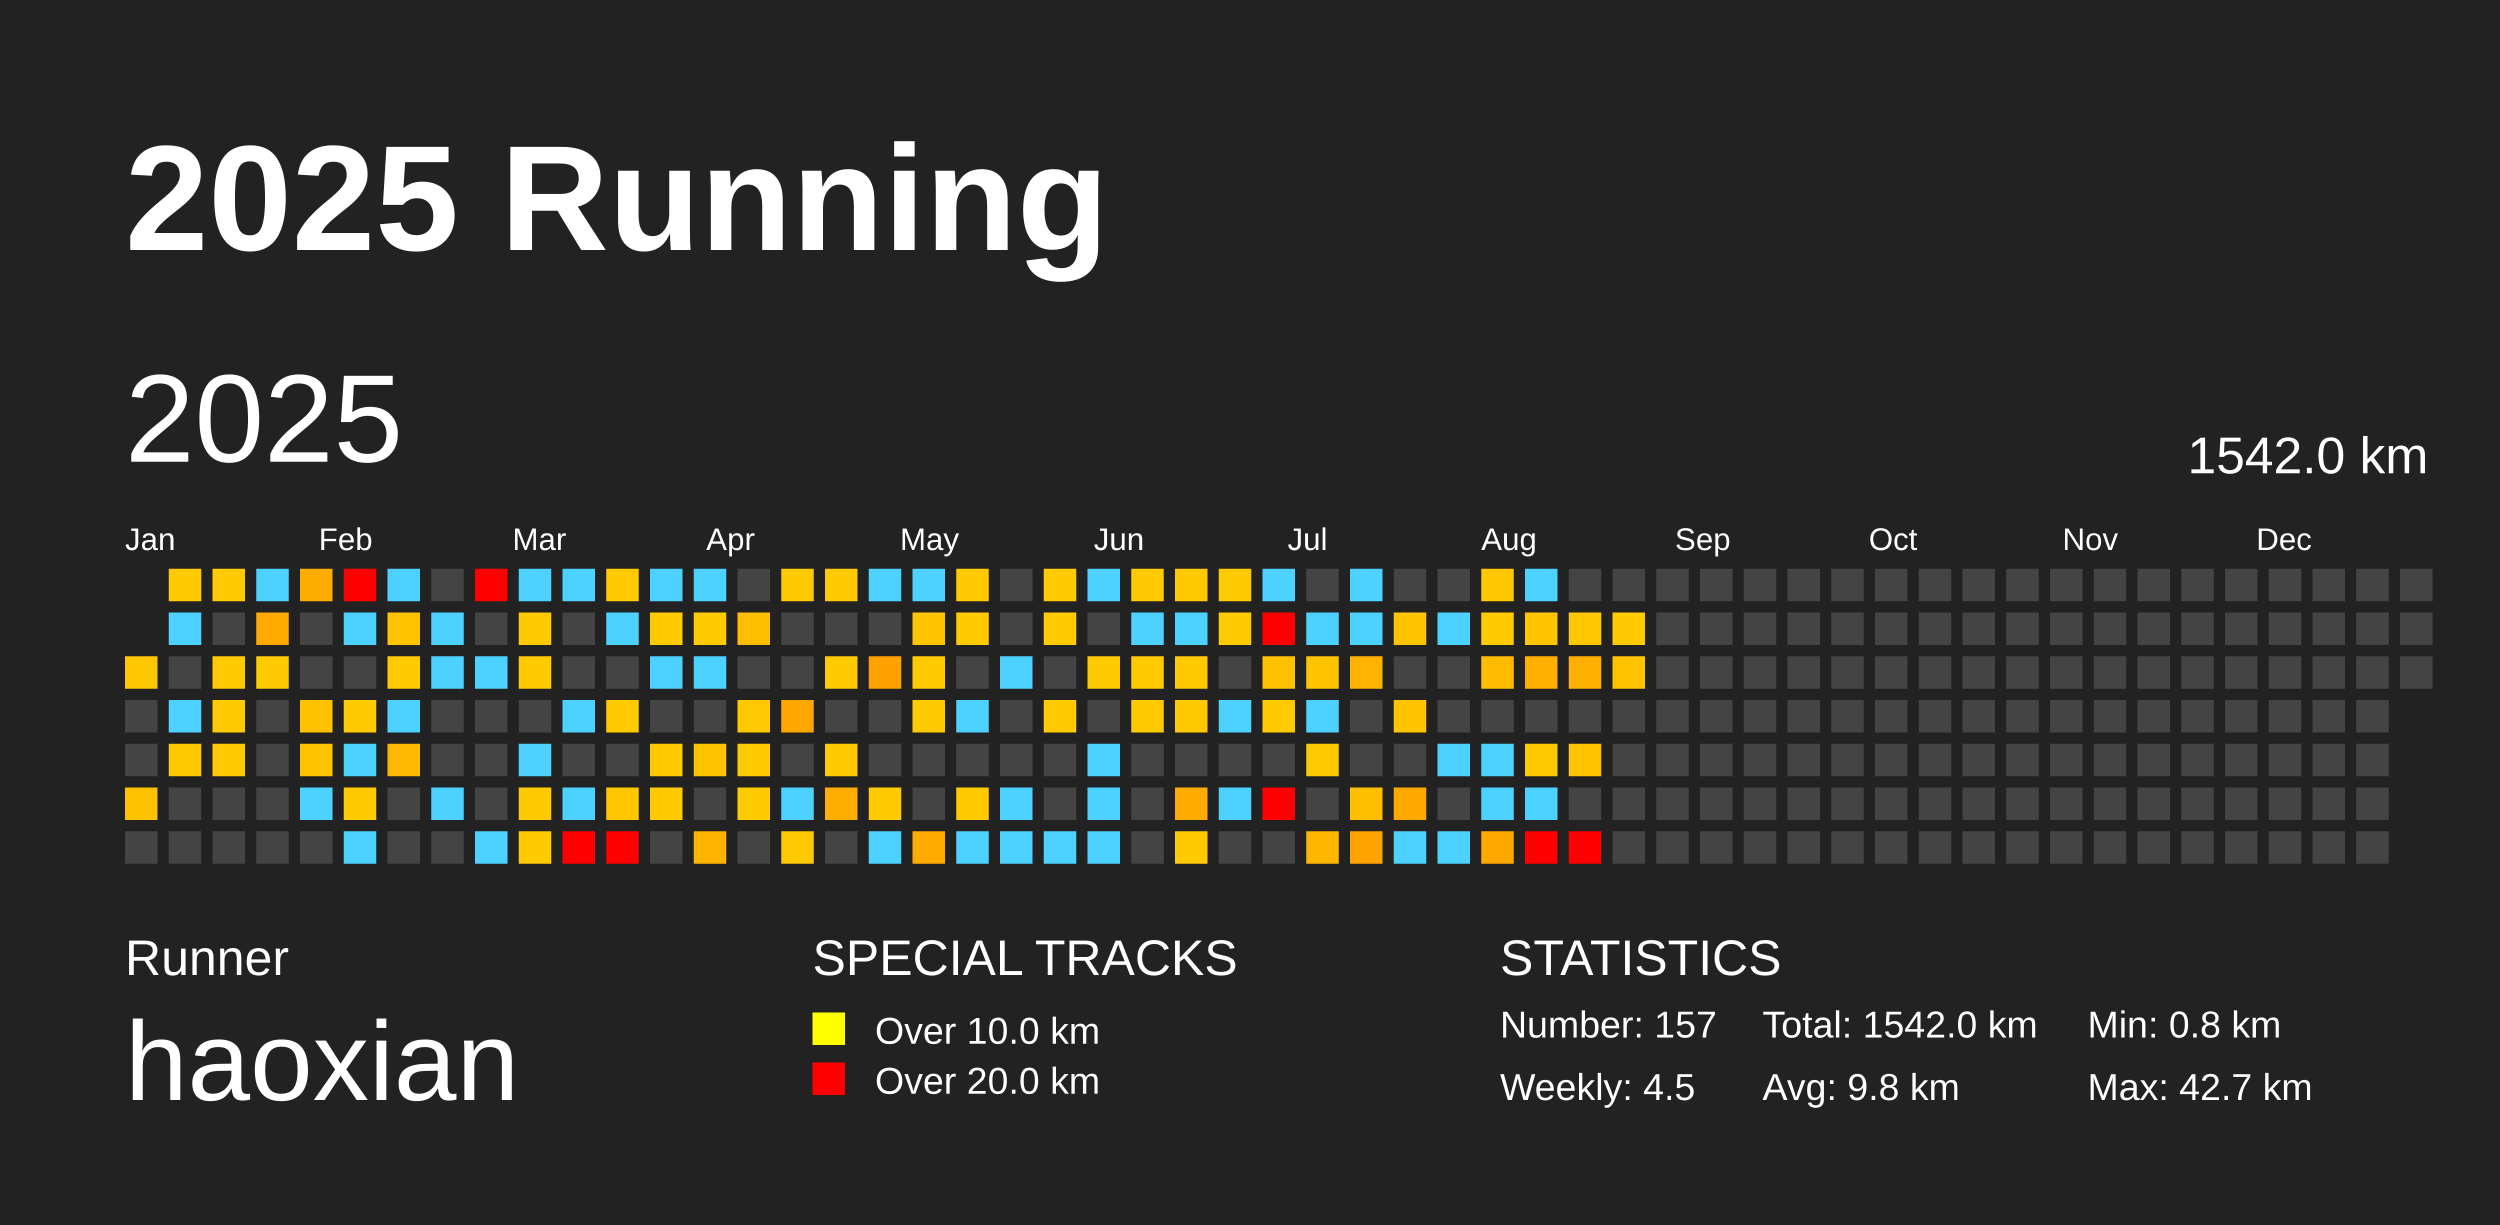
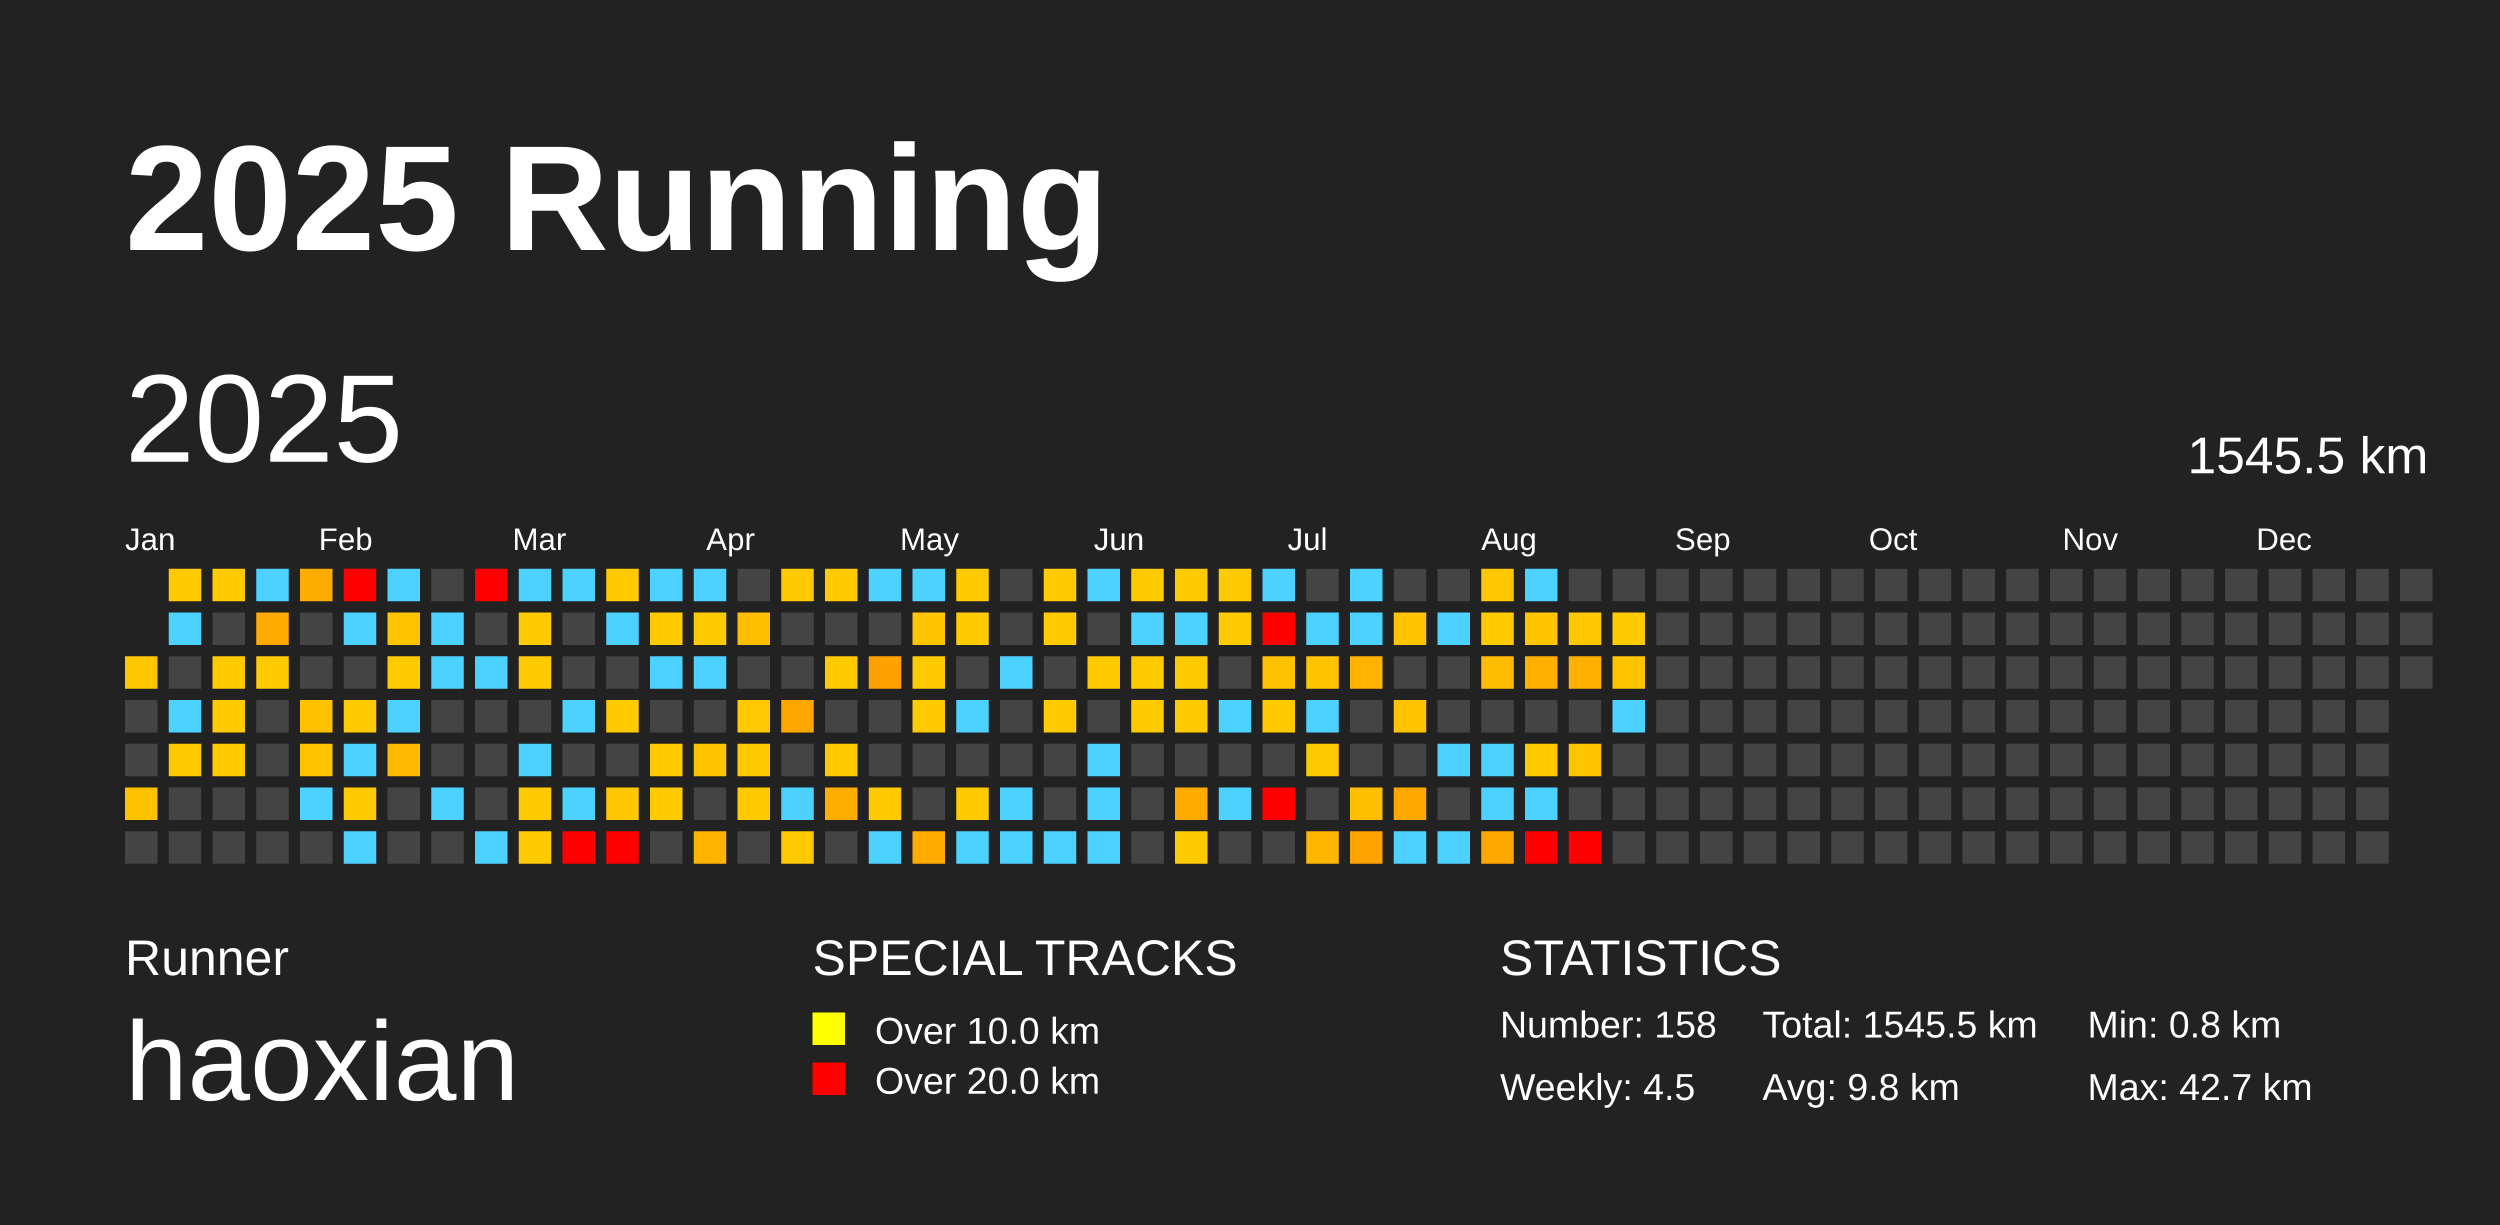
<svg xmlns="http://www.w3.org/2000/svg" baseProfile="full" height="98mm" version="1.1" viewBox="0,0,200,98" width="200mm">
  <defs />
  <rect fill="#222222" height="98" width="200" x="0" y="0" />
  <text fill="#FFFFFF" style="font-size:12px; font-family:Arial; font-weight:bold;" x="10" y="20">2025 Running</text>
  <text fill="#FFFFFF" style="font-size:4px; font-family:Arial" x="10" y="78">Runner</text>
  <text fill="#FFFFFF" style="font-size:9px; font-family:Arial" x="10" y="88">haoxian</text>
  <text fill="#FFFFFF" style="font-size:4px; font-family:Arial" x="65" y="78">SPECIAL TRACKS</text>
  <rect fill="yellow" height="2.6" width="2.6" x="65" y="81" />
  <text fill="#FFFFFF" style="font-size:3px; font-family:Arial" x="70" y="83.5">Over 10.0 km</text>
  <rect fill="red" height="2.6" width="2.6" x="65" y="85" />
  <text fill="#FFFFFF" style="font-size:3px; font-family:Arial" x="70" y="87.5">Over 20.0 km</text>
  <text fill="#FFFFFF" style="font-size:4px; font-family:Arial" x="120" y="78">STATISTICS</text>
-   <text fill="#FFFFFF" style="font-size:3px; font-family:Arial" x="120" y="83">Number: 157</text>
+   <text fill="#FFFFFF" style="font-size:3px; font-family:Arial" x="120" y="83">Number: 158</text>
  <text fill="#FFFFFF" style="font-size:3px; font-family:Arial" x="120" y="88">Weekly: 4.5</text>
-   <text fill="#FFFFFF" style="font-size:3px; font-family:Arial" x="141" y="83">Total: 1542.0 km</text>
+   <text fill="#FFFFFF" style="font-size:3px; font-family:Arial" x="141" y="83">Total: 1545.5 km</text>
  <text fill="#FFFFFF" style="font-size:3px; font-family:Arial" x="141" y="88">Avg: 9.8 km</text>
  <text fill="#FFFFFF" style="font-size:3px; font-family:Arial" x="167" y="83">Min: 0.8 km</text>
  <text fill="#FFFFFF" style="font-size:3px; font-family:Arial" x="167" y="88">Max: 42.7 km</text>
  <text dominant-baseline="hanging" fill="#FFFFFF" style="font-size:10.0px; font-family:Arial;" x="10" y="30">2025</text>
-   <text dominant-baseline="hanging" fill="#FFFFFF" style="font-size:4.125px; font-family:Arial;" x="175" y="35">1542.0 km</text>
+   <text dominant-baseline="hanging" fill="#FFFFFF" style="font-size:4.125px; font-family:Arial;" x="175" y="35">1545.5 km</text>
  <text fill="#FFFFFF" style="font-size:2.5px; font-family:Arial" x="10.0" y="44">Jan</text>
  <text fill="#FFFFFF" style="font-size:2.5px; font-family:Arial" x="25.5" y="44">Feb</text>
  <text fill="#FFFFFF" style="font-size:2.5px; font-family:Arial" x="41.0" y="44">Mar</text>
  <text fill="#FFFFFF" style="font-size:2.5px; font-family:Arial" x="56.5" y="44">Apr</text>
  <text fill="#FFFFFF" style="font-size:2.5px; font-family:Arial" x="72.0" y="44">May</text>
  <text fill="#FFFFFF" style="font-size:2.5px; font-family:Arial" x="87.5" y="44">Jun</text>
  <text fill="#FFFFFF" style="font-size:2.5px; font-family:Arial" x="103.0" y="44">Jul</text>
  <text fill="#FFFFFF" style="font-size:2.5px; font-family:Arial" x="118.5" y="44">Aug</text>
  <text fill="#FFFFFF" style="font-size:2.5px; font-family:Arial" x="134.0" y="44">Sep</text>
  <text fill="#FFFFFF" style="font-size:2.5px; font-family:Arial" x="149.5" y="44">Oct</text>
  <text fill="#FFFFFF" style="font-size:2.5px; font-family:Arial" x="165.0" y="44">Nov</text>
  <text fill="#FFFFFF" style="font-size:2.5px; font-family:Arial" x="180.5" y="44">Dec</text>
  <rect fill="#ffc700" height="2.6" width="2.6" x="10.0" y="52.5" />
  <rect fill="#444444" height="2.6" width="2.6" x="10.0" y="56.0" />
  <rect fill="#444444" height="2.6" width="2.6" x="10.0" y="59.5" />
  <rect fill="#ffc200" height="2.6" width="2.6" x="10.0" y="63.0" />
  <rect fill="#444444" height="2.6" width="2.6" x="10.0" y="66.5" />
  <rect fill="#ffcb00" height="2.6" width="2.6" x="13.5" y="45.5" />
  <rect fill="#4dd2ff" height="2.6" width="2.6" x="13.5" y="49.0" />
  <rect fill="#444444" height="2.6" width="2.6" x="13.5" y="52.5" />
  <rect fill="#4dd2ff" height="2.6" width="2.6" x="13.5" y="56.0" />
  <rect fill="#ffc900" height="2.6" width="2.6" x="13.5" y="59.5" />
  <rect fill="#444444" height="2.6" width="2.6" x="13.5" y="63.0" />
  <rect fill="#444444" height="2.6" width="2.6" x="13.5" y="66.5" />
  <rect fill="#ffca00" height="2.6" width="2.6" x="17.0" y="45.5" />
  <rect fill="#444444" height="2.6" width="2.6" x="17.0" y="49.0" />
  <rect fill="#ffca00" height="2.6" width="2.6" x="17.0" y="52.5" />
  <rect fill="#ffca00" height="2.6" width="2.6" x="17.0" y="56.0" />
  <rect fill="#ffca00" height="2.6" width="2.6" x="17.0" y="59.5" />
  <rect fill="#444444" height="2.6" width="2.6" x="17.0" y="63.0" />
  <rect fill="#444444" height="2.6" width="2.6" x="17.0" y="66.5" />
  <rect fill="#4dd2ff" height="2.6" width="2.6" x="20.5" y="45.5" />
  <rect fill="#ffaa00" height="2.6" width="2.6" x="20.5" y="49.0" />
  <rect fill="#ffca00" height="2.6" width="2.6" x="20.5" y="52.5" />
  <rect fill="#444444" height="2.6" width="2.6" x="20.5" y="56.0" />
  <rect fill="#444444" height="2.6" width="2.6" x="20.5" y="59.5" />
  <rect fill="#444444" height="2.6" width="2.6" x="20.5" y="63.0" />
  <rect fill="#444444" height="2.6" width="2.6" x="20.5" y="66.5" />
  <rect fill="#ffac00" height="2.6" width="2.6" x="24.0" y="45.5" />
  <rect fill="#444444" height="2.6" width="2.6" x="24.0" y="49.0" />
  <rect fill="#444444" height="2.6" width="2.6" x="24.0" y="52.5" />
  <rect fill="#ffc200" height="2.6" width="2.6" x="24.0" y="56.0" />
  <rect fill="#ffc400" height="2.6" width="2.6" x="24.0" y="59.5" />
  <rect fill="#4dd2ff" height="2.6" width="2.6" x="24.0" y="63.0" />
  <rect fill="#444444" height="2.6" width="2.6" x="24.0" y="66.5" />
  <rect fill="red" height="2.6" width="2.6" x="27.5" y="45.5" />
  <rect fill="#4dd2ff" height="2.6" width="2.6" x="27.5" y="49.0" />
  <rect fill="#444444" height="2.6" width="2.6" x="27.5" y="52.5" />
  <rect fill="#ffca00" height="2.6" width="2.6" x="27.5" y="56.0" />
  <rect fill="#4dd2ff" height="2.6" width="2.6" x="27.5" y="59.5" />
  <rect fill="#ffca00" height="2.6" width="2.6" x="27.5" y="63.0" />
  <rect fill="#4dd2ff" height="2.6" width="2.6" x="27.5" y="66.5" />
  <rect fill="#4dd2ff" height="2.6" width="2.6" x="31.0" y="45.5" />
  <rect fill="#ffc400" height="2.6" width="2.6" x="31.0" y="49.0" />
  <rect fill="#ffca00" height="2.6" width="2.6" x="31.0" y="52.5" />
  <rect fill="#4dd2ff" height="2.6" width="2.6" x="31.0" y="56.0" />
  <rect fill="#ffb900" height="2.6" width="2.6" x="31.0" y="59.5" />
  <rect fill="#444444" height="2.6" width="2.6" x="31.0" y="63.0" />
  <rect fill="#444444" height="2.6" width="2.6" x="31.0" y="66.5" />
  <rect fill="#444444" height="2.6" width="2.6" x="34.5" y="45.5" />
  <rect fill="#4dd2ff" height="2.6" width="2.6" x="34.5" y="49.0" />
  <rect fill="#4dd2ff" height="2.6" width="2.6" x="34.5" y="52.5" />
  <rect fill="#444444" height="2.6" width="2.6" x="34.5" y="56.0" />
  <rect fill="#444444" height="2.6" width="2.6" x="34.5" y="59.5" />
  <rect fill="#4dd2ff" height="2.6" width="2.6" x="34.5" y="63.0" />
  <rect fill="#444444" height="2.6" width="2.6" x="34.5" y="66.5" />
  <rect fill="red" height="2.6" width="2.6" x="38.0" y="45.5" />
  <rect fill="#444444" height="2.6" width="2.6" x="38.0" y="49.0" />
  <rect fill="#4dd2ff" height="2.6" width="2.6" x="38.0" y="52.5" />
  <rect fill="#444444" height="2.6" width="2.6" x="38.0" y="56.0" />
  <rect fill="#444444" height="2.6" width="2.6" x="38.0" y="59.5" />
  <rect fill="#444444" height="2.6" width="2.6" x="38.0" y="63.0" />
  <rect fill="#4dd2ff" height="2.6" width="2.6" x="38.0" y="66.5" />
  <rect fill="#4dd2ff" height="2.6" width="2.6" x="41.5" y="45.5" />
  <rect fill="#ffca00" height="2.6" width="2.6" x="41.5" y="49.0" />
  <rect fill="#ffca00" height="2.6" width="2.6" x="41.5" y="52.5" />
  <rect fill="#444444" height="2.6" width="2.6" x="41.5" y="56.0" />
  <rect fill="#4dd2ff" height="2.6" width="2.6" x="41.5" y="59.5" />
  <rect fill="#ffca00" height="2.6" width="2.6" x="41.5" y="63.0" />
  <rect fill="#ffcb00" height="2.6" width="2.6" x="41.5" y="66.5" />
  <rect fill="#4dd2ff" height="2.6" width="2.6" x="45.0" y="45.5" />
  <rect fill="#444444" height="2.6" width="2.6" x="45.0" y="49.0" />
  <rect fill="#444444" height="2.6" width="2.6" x="45.0" y="52.5" />
  <rect fill="#4dd2ff" height="2.6" width="2.6" x="45.0" y="56.0" />
  <rect fill="#444444" height="2.6" width="2.6" x="45.0" y="59.5" />
  <rect fill="#4dd2ff" height="2.6" width="2.6" x="45.0" y="63.0" />
  <rect fill="red" height="2.6" width="2.6" x="45.0" y="66.5" />
  <rect fill="#ffca00" height="2.6" width="2.6" x="48.5" y="45.5" />
  <rect fill="#4dd2ff" height="2.6" width="2.6" x="48.5" y="49.0" />
  <rect fill="#444444" height="2.6" width="2.6" x="48.5" y="52.5" />
  <rect fill="#ffca00" height="2.6" width="2.6" x="48.5" y="56.0" />
  <rect fill="#444444" height="2.6" width="2.6" x="48.5" y="59.5" />
  <rect fill="#ffc700" height="2.6" width="2.6" x="48.5" y="63.0" />
  <rect fill="red" height="2.6" width="2.6" x="48.5" y="66.5" />
  <rect fill="#4dd2ff" height="2.6" width="2.6" x="52.0" y="45.5" />
  <rect fill="#ffca00" height="2.6" width="2.6" x="52.0" y="49.0" />
  <rect fill="#4dd2ff" height="2.6" width="2.6" x="52.0" y="52.5" />
  <rect fill="#444444" height="2.6" width="2.6" x="52.0" y="56.0" />
  <rect fill="#ffca00" height="2.6" width="2.6" x="52.0" y="59.5" />
  <rect fill="#ffca00" height="2.6" width="2.6" x="52.0" y="63.0" />
  <rect fill="#444444" height="2.6" width="2.6" x="52.0" y="66.5" />
  <rect fill="#4dd2ff" height="2.6" width="2.6" x="55.5" y="45.5" />
  <rect fill="#ffca00" height="2.6" width="2.6" x="55.5" y="49.0" />
  <rect fill="#4dd2ff" height="2.6" width="2.6" x="55.5" y="52.5" />
  <rect fill="#444444" height="2.6" width="2.6" x="55.5" y="56.0" />
  <rect fill="#ffc500" height="2.6" width="2.6" x="55.5" y="59.5" />
  <rect fill="#444444" height="2.6" width="2.6" x="55.5" y="63.0" />
  <rect fill="#ffb400" height="2.6" width="2.6" x="55.5" y="66.5" />
  <rect fill="#444444" height="2.6" width="2.6" x="59.0" y="45.5" />
  <rect fill="#ffbf00" height="2.6" width="2.6" x="59.0" y="49.0" />
  <rect fill="#444444" height="2.6" width="2.6" x="59.0" y="52.5" />
  <rect fill="#ffc800" height="2.6" width="2.6" x="59.0" y="56.0" />
  <rect fill="#ffcb00" height="2.6" width="2.6" x="59.0" y="59.5" />
  <rect fill="#ffcb00" height="2.6" width="2.6" x="59.0" y="63.0" />
  <rect fill="#444444" height="2.6" width="2.6" x="59.0" y="66.5" />
  <rect fill="#ffca00" height="2.6" width="2.6" x="62.5" y="45.5" />
  <rect fill="#444444" height="2.6" width="2.6" x="62.5" y="49.0" />
  <rect fill="#444444" height="2.6" width="2.6" x="62.5" y="52.5" />
  <rect fill="#ffa700" height="2.6" width="2.6" x="62.5" y="56.0" />
  <rect fill="#444444" height="2.6" width="2.6" x="62.5" y="59.5" />
  <rect fill="#4dd2ff" height="2.6" width="2.6" x="62.5" y="63.0" />
  <rect fill="#ffc800" height="2.6" width="2.6" x="62.5" y="66.5" />
  <rect fill="#ffca00" height="2.6" width="2.6" x="66.0" y="45.5" />
  <rect fill="#444444" height="2.6" width="2.6" x="66.0" y="49.0" />
  <rect fill="#ffca00" height="2.6" width="2.6" x="66.0" y="52.5" />
  <rect fill="#444444" height="2.6" width="2.6" x="66.0" y="56.0" />
  <rect fill="#ffca00" height="2.6" width="2.6" x="66.0" y="59.5" />
  <rect fill="#ffae00" height="2.6" width="2.6" x="66.0" y="63.0" />
  <rect fill="#444444" height="2.6" width="2.6" x="66.0" y="66.5" />
  <rect fill="#4dd2ff" height="2.6" width="2.6" x="69.5" y="45.5" />
  <rect fill="#444444" height="2.6" width="2.6" x="69.5" y="49.0" />
  <rect fill="#ffa200" height="2.6" width="2.6" x="69.5" y="52.5" />
  <rect fill="#444444" height="2.6" width="2.6" x="69.5" y="56.0" />
  <rect fill="#444444" height="2.6" width="2.6" x="69.5" y="59.5" />
  <rect fill="#ffca00" height="2.6" width="2.6" x="69.5" y="63.0" />
  <rect fill="#4dd2ff" height="2.6" width="2.6" x="69.5" y="66.5" />
  <rect fill="#4dd2ff" height="2.6" width="2.6" x="73.0" y="45.5" />
  <rect fill="#ffc500" height="2.6" width="2.6" x="73.0" y="49.0" />
  <rect fill="#ffca00" height="2.6" width="2.6" x="73.0" y="52.5" />
  <rect fill="#ffca00" height="2.6" width="2.6" x="73.0" y="56.0" />
  <rect fill="#444444" height="2.6" width="2.6" x="73.0" y="59.5" />
  <rect fill="#444444" height="2.6" width="2.6" x="73.0" y="63.0" />
  <rect fill="#ffab00" height="2.6" width="2.6" x="73.0" y="66.5" />
  <rect fill="#ffcb00" height="2.6" width="2.6" x="76.5" y="45.5" />
  <rect fill="#ffca00" height="2.6" width="2.6" x="76.5" y="49.0" />
  <rect fill="#444444" height="2.6" width="2.6" x="76.5" y="52.5" />
  <rect fill="#4dd2ff" height="2.6" width="2.6" x="76.5" y="56.0" />
  <rect fill="#444444" height="2.6" width="2.6" x="76.5" y="59.5" />
  <rect fill="#ffcb00" height="2.6" width="2.6" x="76.5" y="63.0" />
  <rect fill="#4dd2ff" height="2.6" width="2.6" x="76.5" y="66.5" />
  <rect fill="#444444" height="2.6" width="2.6" x="80.0" y="45.5" />
  <rect fill="#444444" height="2.6" width="2.6" x="80.0" y="49.0" />
  <rect fill="#4dd2ff" height="2.6" width="2.6" x="80.0" y="52.5" />
  <rect fill="#444444" height="2.6" width="2.6" x="80.0" y="56.0" />
  <rect fill="#444444" height="2.6" width="2.6" x="80.0" y="59.5" />
  <rect fill="#4dd2ff" height="2.6" width="2.6" x="80.0" y="63.0" />
  <rect fill="#4dd2ff" height="2.6" width="2.6" x="80.0" y="66.5" />
  <rect fill="#ffca00" height="2.6" width="2.6" x="83.5" y="45.5" />
  <rect fill="#ffca00" height="2.6" width="2.6" x="83.5" y="49.0" />
  <rect fill="#444444" height="2.6" width="2.6" x="83.5" y="52.5" />
  <rect fill="#ffca00" height="2.6" width="2.6" x="83.5" y="56.0" />
  <rect fill="#444444" height="2.6" width="2.6" x="83.5" y="59.5" />
  <rect fill="#444444" height="2.6" width="2.6" x="83.5" y="63.0" />
  <rect fill="#4dd2ff" height="2.6" width="2.6" x="83.5" y="66.5" />
  <rect fill="#4dd2ff" height="2.6" width="2.6" x="87.0" y="45.5" />
  <rect fill="#444444" height="2.6" width="2.6" x="87.0" y="49.0" />
  <rect fill="#ffca00" height="2.6" width="2.6" x="87.0" y="52.5" />
  <rect fill="#444444" height="2.6" width="2.6" x="87.0" y="56.0" />
  <rect fill="#4dd2ff" height="2.6" width="2.6" x="87.0" y="59.5" />
  <rect fill="#4dd2ff" height="2.6" width="2.6" x="87.0" y="63.0" />
  <rect fill="#4dd2ff" height="2.6" width="2.6" x="87.0" y="66.5" />
  <rect fill="#ffca00" height="2.6" width="2.6" x="90.5" y="45.5" />
  <rect fill="#4dd2ff" height="2.6" width="2.6" x="90.5" y="49.0" />
  <rect fill="#ffca00" height="2.6" width="2.6" x="90.5" y="52.5" />
  <rect fill="#ffca00" height="2.6" width="2.6" x="90.5" y="56.0" />
  <rect fill="#444444" height="2.6" width="2.6" x="90.5" y="59.5" />
  <rect fill="#444444" height="2.6" width="2.6" x="90.5" y="63.0" />
  <rect fill="#444444" height="2.6" width="2.6" x="90.5" y="66.5" />
  <rect fill="#ffca00" height="2.6" width="2.6" x="94.0" y="45.5" />
  <rect fill="#4dd2ff" height="2.6" width="2.6" x="94.0" y="49.0" />
  <rect fill="#ffca00" height="2.6" width="2.6" x="94.0" y="52.5" />
  <rect fill="#ffca00" height="2.6" width="2.6" x="94.0" y="56.0" />
  <rect fill="#444444" height="2.6" width="2.6" x="94.0" y="59.5" />
  <rect fill="#ffab00" height="2.6" width="2.6" x="94.0" y="63.0" />
  <rect fill="#ffca00" height="2.6" width="2.6" x="94.0" y="66.5" />
  <rect fill="#ffca00" height="2.6" width="2.6" x="97.5" y="45.5" />
  <rect fill="#ffca00" height="2.6" width="2.6" x="97.5" y="49.0" />
  <rect fill="#444444" height="2.6" width="2.6" x="97.5" y="52.5" />
  <rect fill="#4dd2ff" height="2.6" width="2.6" x="97.5" y="56.0" />
  <rect fill="#444444" height="2.6" width="2.6" x="97.5" y="59.5" />
  <rect fill="#4dd2ff" height="2.6" width="2.6" x="97.5" y="63.0" />
  <rect fill="#444444" height="2.6" width="2.6" x="97.5" y="66.5" />
  <rect fill="#4dd2ff" height="2.6" width="2.6" x="101.0" y="45.5" />
  <rect fill="red" height="2.6" width="2.6" x="101.0" y="49.0" />
  <rect fill="#ffc000" height="2.6" width="2.6" x="101.0" y="52.5" />
  <rect fill="#ffcb00" height="2.6" width="2.6" x="101.0" y="56.0" />
  <rect fill="#444444" height="2.6" width="2.6" x="101.0" y="59.5" />
  <rect fill="red" height="2.6" width="2.6" x="101.0" y="63.0" />
  <rect fill="#444444" height="2.6" width="2.6" x="101.0" y="66.5" />
  <rect fill="#444444" height="2.6" width="2.6" x="104.5" y="45.5" />
  <rect fill="#4dd2ff" height="2.6" width="2.6" x="104.5" y="49.0" />
  <rect fill="#ffc400" height="2.6" width="2.6" x="104.5" y="52.5" />
  <rect fill="#4dd2ff" height="2.6" width="2.6" x="104.5" y="56.0" />
  <rect fill="#ffcb00" height="2.6" width="2.6" x="104.5" y="59.5" />
  <rect fill="#444444" height="2.6" width="2.6" x="104.5" y="63.0" />
  <rect fill="#ffb600" height="2.6" width="2.6" x="104.5" y="66.5" />
  <rect fill="#4dd2ff" height="2.6" width="2.6" x="108.0" y="45.5" />
  <rect fill="#4dd2ff" height="2.6" width="2.6" x="108.0" y="49.0" />
  <rect fill="#ffb300" height="2.6" width="2.6" x="108.0" y="52.5" />
  <rect fill="#444444" height="2.6" width="2.6" x="108.0" y="56.0" />
  <rect fill="#444444" height="2.6" width="2.6" x="108.0" y="59.5" />
  <rect fill="#ffbf00" height="2.6" width="2.6" x="108.0" y="63.0" />
  <rect fill="#ffa300" height="2.6" width="2.6" x="108.0" y="66.5" />
  <rect fill="#444444" height="2.6" width="2.6" x="111.5" y="45.5" />
  <rect fill="#ffc500" height="2.6" width="2.6" x="111.5" y="49.0" />
  <rect fill="#444444" height="2.6" width="2.6" x="111.5" y="52.5" />
  <rect fill="#ffc400" height="2.6" width="2.6" x="111.5" y="56.0" />
  <rect fill="#444444" height="2.6" width="2.6" x="111.5" y="59.5" />
  <rect fill="#ffa800" height="2.6" width="2.6" x="111.5" y="63.0" />
  <rect fill="#4dd2ff" height="2.6" width="2.6" x="111.5" y="66.5" />
  <rect fill="#444444" height="2.6" width="2.6" x="115.0" y="45.5" />
  <rect fill="#4dd2ff" height="2.6" width="2.6" x="115.0" y="49.0" />
  <rect fill="#444444" height="2.6" width="2.6" x="115.0" y="52.5" />
  <rect fill="#444444" height="2.6" width="2.6" x="115.0" y="56.0" />
  <rect fill="#4dd2ff" height="2.6" width="2.6" x="115.0" y="59.5" />
  <rect fill="#444444" height="2.6" width="2.6" x="115.0" y="63.0" />
  <rect fill="#4dd2ff" height="2.6" width="2.6" x="115.0" y="66.5" />
  <rect fill="#ffc700" height="2.6" width="2.6" x="118.5" y="45.5" />
  <rect fill="#ffcb00" height="2.6" width="2.6" x="118.5" y="49.0" />
  <rect fill="#ffbc00" height="2.6" width="2.6" x="118.5" y="52.5" />
  <rect fill="#444444" height="2.6" width="2.6" x="118.5" y="56.0" />
  <rect fill="#4dd2ff" height="2.6" width="2.6" x="118.5" y="59.5" />
  <rect fill="#4dd2ff" height="2.6" width="2.6" x="118.5" y="63.0" />
  <rect fill="#ffa900" height="2.6" width="2.6" x="118.5" y="66.5" />
  <rect fill="#4dd2ff" height="2.6" width="2.6" x="122.0" y="45.5" />
  <rect fill="#ffc600" height="2.6" width="2.6" x="122.0" y="49.0" />
  <rect fill="#ffb000" height="2.6" width="2.6" x="122.0" y="52.5" />
  <rect fill="#444444" height="2.6" width="2.6" x="122.0" y="56.0" />
  <rect fill="#ffcb00" height="2.6" width="2.6" x="122.0" y="59.5" />
  <rect fill="#4dd2ff" height="2.6" width="2.6" x="122.0" y="63.0" />
  <rect fill="red" height="2.6" width="2.6" x="122.0" y="66.5" />
  <rect fill="#444444" height="2.6" width="2.6" x="125.5" y="45.5" />
  <rect fill="#ffc700" height="2.6" width="2.6" x="125.5" y="49.0" />
  <rect fill="#ffb000" height="2.6" width="2.6" x="125.5" y="52.5" />
  <rect fill="#444444" height="2.6" width="2.6" x="125.5" y="56.0" />
  <rect fill="#ffc600" height="2.6" width="2.6" x="125.5" y="59.5" />
  <rect fill="#444444" height="2.6" width="2.6" x="125.5" y="63.0" />
  <rect fill="red" height="2.6" width="2.6" x="125.5" y="66.5" />
  <rect fill="#444444" height="2.6" width="2.6" x="129.0" y="45.5" />
  <rect fill="#ffcb00" height="2.6" width="2.6" x="129.0" y="49.0" />
  <rect fill="#ffc400" height="2.6" width="2.6" x="129.0" y="52.5" />
-   <rect fill="#444444" height="2.6" width="2.6" x="129.0" y="56.0" />
+   <rect fill="#4dd2ff" height="2.6" width="2.6" x="129.0" y="56.0" />
  <rect fill="#444444" height="2.6" width="2.6" x="129.0" y="59.5" />
  <rect fill="#444444" height="2.6" width="2.6" x="129.0" y="63.0" />
  <rect fill="#444444" height="2.6" width="2.6" x="129.0" y="66.5" />
  <rect fill="#444444" height="2.6" width="2.6" x="132.5" y="45.5" />
  <rect fill="#444444" height="2.6" width="2.6" x="132.5" y="49.0" />
  <rect fill="#444444" height="2.6" width="2.6" x="132.5" y="52.5" />
  <rect fill="#444444" height="2.6" width="2.6" x="132.5" y="56.0" />
  <rect fill="#444444" height="2.6" width="2.6" x="132.5" y="59.5" />
  <rect fill="#444444" height="2.6" width="2.6" x="132.5" y="63.0" />
  <rect fill="#444444" height="2.6" width="2.6" x="132.5" y="66.5" />
  <rect fill="#444444" height="2.6" width="2.6" x="136.0" y="45.5" />
  <rect fill="#444444" height="2.6" width="2.6" x="136.0" y="49.0" />
  <rect fill="#444444" height="2.6" width="2.6" x="136.0" y="52.5" />
  <rect fill="#444444" height="2.6" width="2.6" x="136.0" y="56.0" />
  <rect fill="#444444" height="2.6" width="2.6" x="136.0" y="59.5" />
  <rect fill="#444444" height="2.6" width="2.6" x="136.0" y="63.0" />
  <rect fill="#444444" height="2.6" width="2.6" x="136.0" y="66.5" />
  <rect fill="#444444" height="2.6" width="2.6" x="139.5" y="45.5" />
  <rect fill="#444444" height="2.6" width="2.6" x="139.5" y="49.0" />
  <rect fill="#444444" height="2.6" width="2.6" x="139.5" y="52.5" />
  <rect fill="#444444" height="2.6" width="2.6" x="139.5" y="56.0" />
  <rect fill="#444444" height="2.6" width="2.6" x="139.5" y="59.5" />
  <rect fill="#444444" height="2.6" width="2.6" x="139.5" y="63.0" />
  <rect fill="#444444" height="2.6" width="2.6" x="139.5" y="66.5" />
  <rect fill="#444444" height="2.6" width="2.6" x="143.0" y="45.5" />
  <rect fill="#444444" height="2.6" width="2.6" x="143.0" y="49.0" />
  <rect fill="#444444" height="2.6" width="2.6" x="143.0" y="52.5" />
  <rect fill="#444444" height="2.6" width="2.6" x="143.0" y="56.0" />
  <rect fill="#444444" height="2.6" width="2.6" x="143.0" y="59.5" />
  <rect fill="#444444" height="2.6" width="2.6" x="143.0" y="63.0" />
  <rect fill="#444444" height="2.6" width="2.6" x="143.0" y="66.5" />
  <rect fill="#444444" height="2.6" width="2.6" x="146.5" y="45.5" />
  <rect fill="#444444" height="2.6" width="2.6" x="146.5" y="49.0" />
  <rect fill="#444444" height="2.6" width="2.6" x="146.5" y="52.5" />
  <rect fill="#444444" height="2.6" width="2.6" x="146.5" y="56.0" />
  <rect fill="#444444" height="2.6" width="2.6" x="146.5" y="59.5" />
  <rect fill="#444444" height="2.6" width="2.6" x="146.5" y="63.0" />
  <rect fill="#444444" height="2.6" width="2.6" x="146.5" y="66.5" />
  <rect fill="#444444" height="2.6" width="2.6" x="150.0" y="45.5" />
  <rect fill="#444444" height="2.6" width="2.6" x="150.0" y="49.0" />
  <rect fill="#444444" height="2.6" width="2.6" x="150.0" y="52.5" />
  <rect fill="#444444" height="2.6" width="2.6" x="150.0" y="56.0" />
  <rect fill="#444444" height="2.6" width="2.6" x="150.0" y="59.5" />
  <rect fill="#444444" height="2.6" width="2.6" x="150.0" y="63.0" />
  <rect fill="#444444" height="2.6" width="2.6" x="150.0" y="66.5" />
  <rect fill="#444444" height="2.6" width="2.6" x="153.5" y="45.5" />
  <rect fill="#444444" height="2.6" width="2.6" x="153.5" y="49.0" />
  <rect fill="#444444" height="2.6" width="2.6" x="153.5" y="52.5" />
  <rect fill="#444444" height="2.6" width="2.6" x="153.5" y="56.0" />
  <rect fill="#444444" height="2.6" width="2.6" x="153.5" y="59.5" />
  <rect fill="#444444" height="2.6" width="2.6" x="153.5" y="63.0" />
  <rect fill="#444444" height="2.6" width="2.6" x="153.5" y="66.5" />
  <rect fill="#444444" height="2.6" width="2.6" x="157.0" y="45.5" />
  <rect fill="#444444" height="2.6" width="2.6" x="157.0" y="49.0" />
  <rect fill="#444444" height="2.6" width="2.6" x="157.0" y="52.5" />
  <rect fill="#444444" height="2.6" width="2.6" x="157.0" y="56.0" />
  <rect fill="#444444" height="2.6" width="2.6" x="157.0" y="59.5" />
  <rect fill="#444444" height="2.6" width="2.6" x="157.0" y="63.0" />
  <rect fill="#444444" height="2.6" width="2.6" x="157.0" y="66.5" />
  <rect fill="#444444" height="2.6" width="2.6" x="160.5" y="45.5" />
  <rect fill="#444444" height="2.6" width="2.6" x="160.5" y="49.0" />
  <rect fill="#444444" height="2.6" width="2.6" x="160.5" y="52.5" />
  <rect fill="#444444" height="2.6" width="2.6" x="160.5" y="56.0" />
  <rect fill="#444444" height="2.6" width="2.6" x="160.5" y="59.5" />
  <rect fill="#444444" height="2.6" width="2.6" x="160.5" y="63.0" />
  <rect fill="#444444" height="2.6" width="2.6" x="160.5" y="66.5" />
  <rect fill="#444444" height="2.6" width="2.6" x="164.0" y="45.5" />
  <rect fill="#444444" height="2.6" width="2.6" x="164.0" y="49.0" />
  <rect fill="#444444" height="2.6" width="2.6" x="164.0" y="52.5" />
  <rect fill="#444444" height="2.6" width="2.6" x="164.0" y="56.0" />
  <rect fill="#444444" height="2.6" width="2.6" x="164.0" y="59.5" />
  <rect fill="#444444" height="2.6" width="2.6" x="164.0" y="63.0" />
  <rect fill="#444444" height="2.6" width="2.6" x="164.0" y="66.5" />
  <rect fill="#444444" height="2.6" width="2.6" x="167.5" y="45.5" />
  <rect fill="#444444" height="2.6" width="2.6" x="167.5" y="49.0" />
  <rect fill="#444444" height="2.6" width="2.6" x="167.5" y="52.5" />
  <rect fill="#444444" height="2.6" width="2.6" x="167.5" y="56.0" />
  <rect fill="#444444" height="2.6" width="2.6" x="167.5" y="59.5" />
  <rect fill="#444444" height="2.6" width="2.6" x="167.5" y="63.0" />
  <rect fill="#444444" height="2.6" width="2.6" x="167.5" y="66.5" />
  <rect fill="#444444" height="2.6" width="2.6" x="171.0" y="45.5" />
  <rect fill="#444444" height="2.6" width="2.6" x="171.0" y="49.0" />
  <rect fill="#444444" height="2.6" width="2.6" x="171.0" y="52.5" />
  <rect fill="#444444" height="2.6" width="2.6" x="171.0" y="56.0" />
  <rect fill="#444444" height="2.6" width="2.6" x="171.0" y="59.5" />
  <rect fill="#444444" height="2.6" width="2.6" x="171.0" y="63.0" />
  <rect fill="#444444" height="2.6" width="2.6" x="171.0" y="66.5" />
  <rect fill="#444444" height="2.6" width="2.6" x="174.5" y="45.5" />
  <rect fill="#444444" height="2.6" width="2.6" x="174.5" y="49.0" />
  <rect fill="#444444" height="2.6" width="2.6" x="174.5" y="52.5" />
  <rect fill="#444444" height="2.6" width="2.6" x="174.5" y="56.0" />
  <rect fill="#444444" height="2.6" width="2.6" x="174.5" y="59.5" />
  <rect fill="#444444" height="2.6" width="2.6" x="174.5" y="63.0" />
  <rect fill="#444444" height="2.6" width="2.6" x="174.5" y="66.5" />
  <rect fill="#444444" height="2.6" width="2.6" x="178.0" y="45.5" />
  <rect fill="#444444" height="2.6" width="2.6" x="178.0" y="49.0" />
  <rect fill="#444444" height="2.6" width="2.6" x="178.0" y="52.5" />
  <rect fill="#444444" height="2.6" width="2.6" x="178.0" y="56.0" />
  <rect fill="#444444" height="2.6" width="2.6" x="178.0" y="59.5" />
  <rect fill="#444444" height="2.6" width="2.6" x="178.0" y="63.0" />
  <rect fill="#444444" height="2.6" width="2.6" x="178.0" y="66.5" />
  <rect fill="#444444" height="2.6" width="2.6" x="181.5" y="45.5" />
  <rect fill="#444444" height="2.6" width="2.6" x="181.5" y="49.0" />
  <rect fill="#444444" height="2.6" width="2.6" x="181.5" y="52.5" />
  <rect fill="#444444" height="2.6" width="2.6" x="181.5" y="56.0" />
  <rect fill="#444444" height="2.6" width="2.6" x="181.5" y="59.5" />
  <rect fill="#444444" height="2.6" width="2.6" x="181.5" y="63.0" />
  <rect fill="#444444" height="2.6" width="2.6" x="181.5" y="66.5" />
  <rect fill="#444444" height="2.6" width="2.6" x="185.0" y="45.5" />
  <rect fill="#444444" height="2.6" width="2.6" x="185.0" y="49.0" />
  <rect fill="#444444" height="2.6" width="2.6" x="185.0" y="52.5" />
  <rect fill="#444444" height="2.6" width="2.6" x="185.0" y="56.0" />
  <rect fill="#444444" height="2.6" width="2.6" x="185.0" y="59.5" />
  <rect fill="#444444" height="2.6" width="2.6" x="185.0" y="63.0" />
  <rect fill="#444444" height="2.6" width="2.6" x="185.0" y="66.5" />
  <rect fill="#444444" height="2.6" width="2.6" x="188.5" y="45.5" />
  <rect fill="#444444" height="2.6" width="2.6" x="188.5" y="49.0" />
  <rect fill="#444444" height="2.6" width="2.6" x="188.5" y="52.5" />
  <rect fill="#444444" height="2.6" width="2.6" x="188.5" y="56.0" />
  <rect fill="#444444" height="2.6" width="2.6" x="188.5" y="59.5" />
  <rect fill="#444444" height="2.6" width="2.6" x="188.5" y="63.0" />
  <rect fill="#444444" height="2.6" width="2.6" x="188.5" y="66.5" />
  <rect fill="#444444" height="2.6" width="2.6" x="192.0" y="45.5" />
  <rect fill="#444444" height="2.6" width="2.6" x="192.0" y="49.0" />
  <rect fill="#444444" height="2.6" width="2.6" x="192.0" y="52.5" />
</svg>
